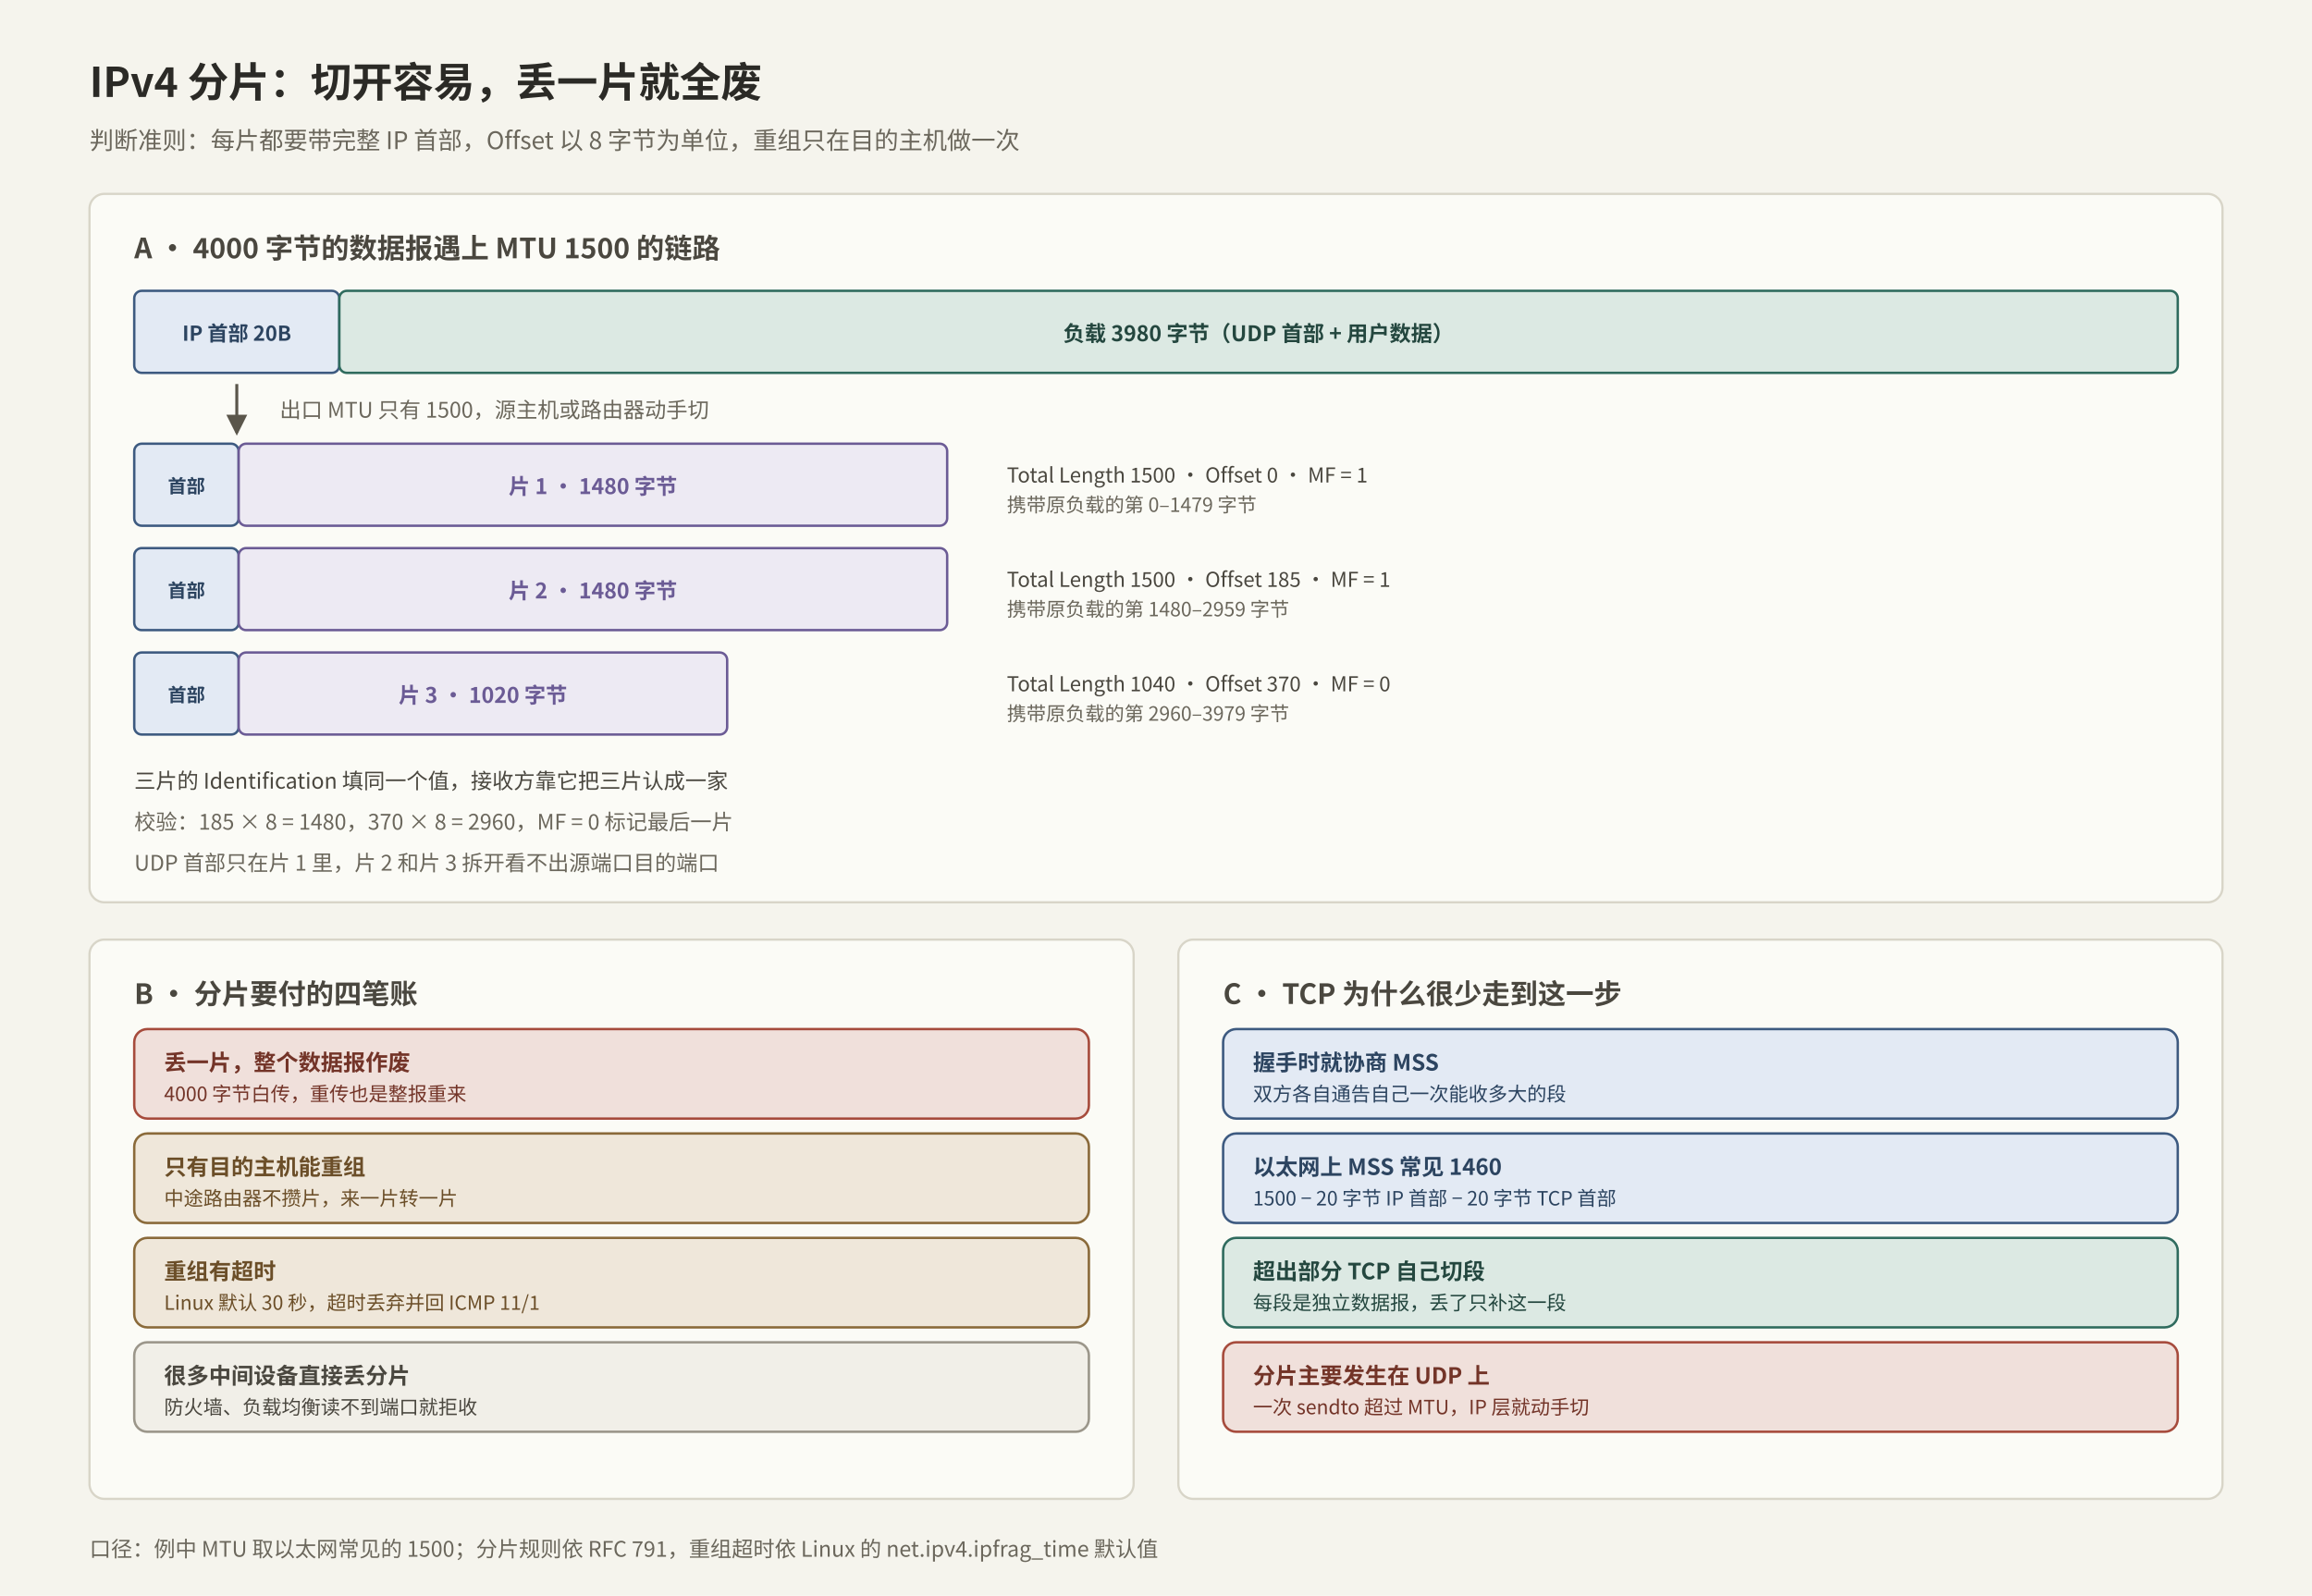
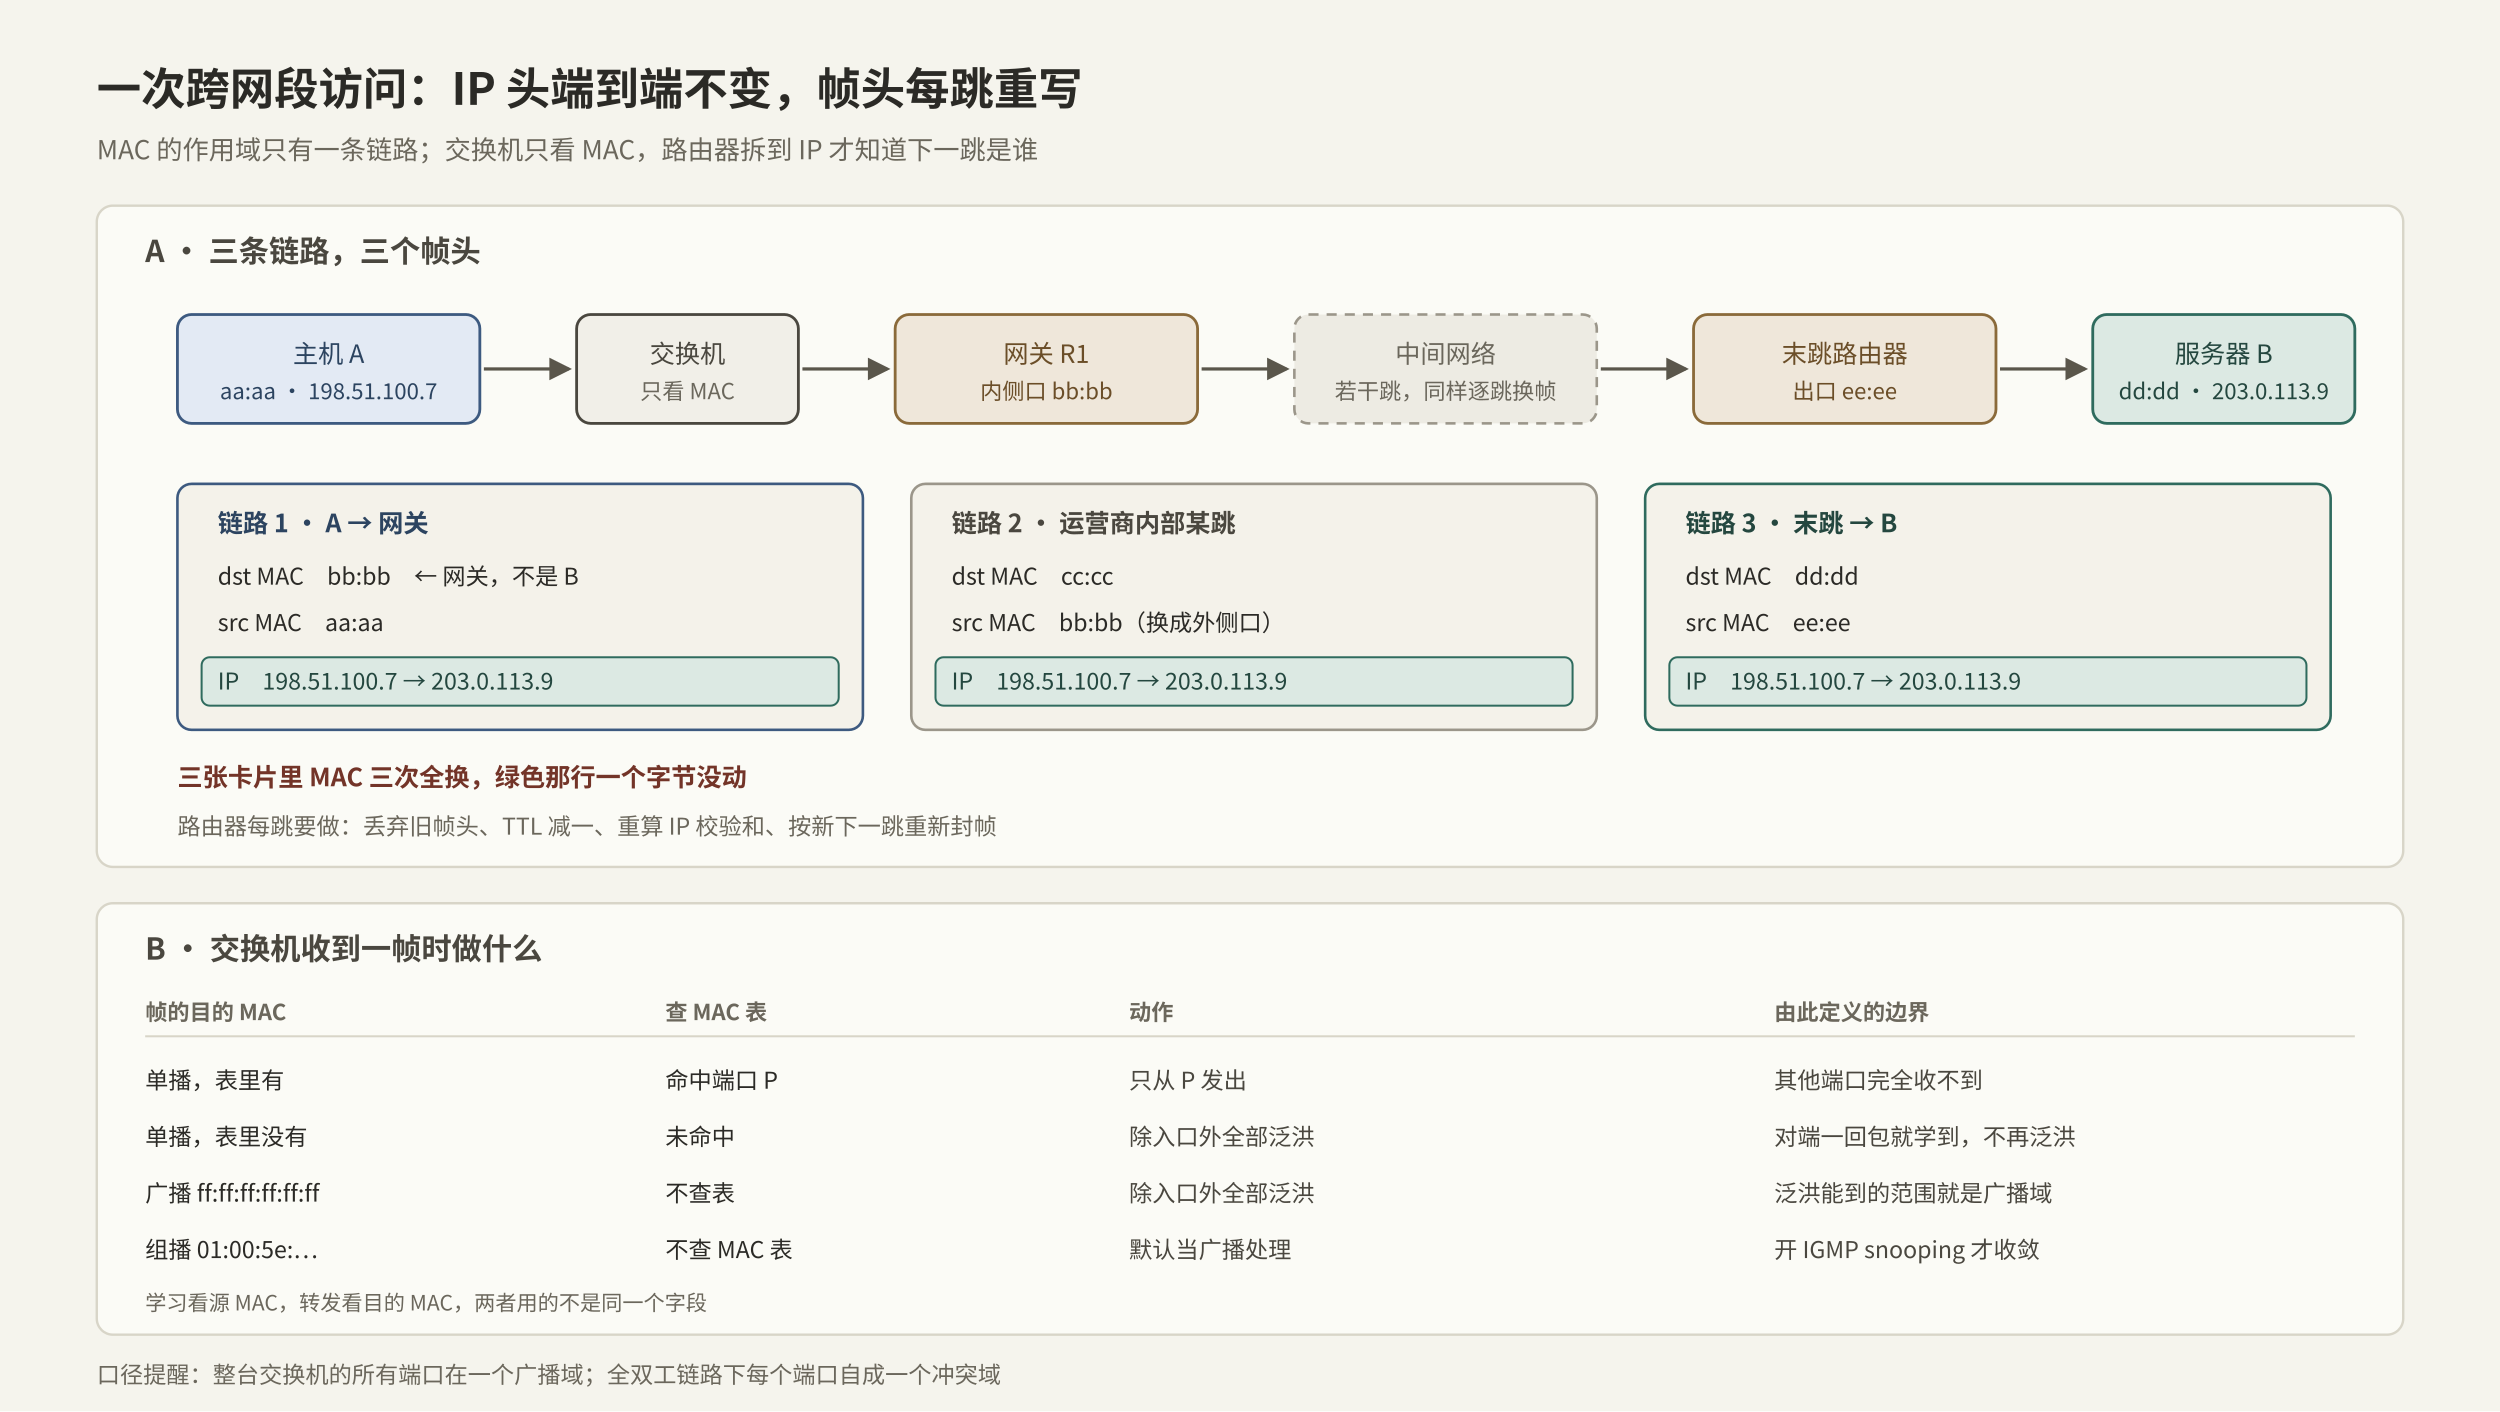
- <svg xmlns="http://www.w3.org/2000/svg" viewBox="0 0 1240 856" font-family="'PingFang SC','Hiragino Sans GB','Microsoft YaHei','Noto Sans CJK SC',sans-serif">
+ <svg xmlns="http://www.w3.org/2000/svg" viewBox="0 0 1240 700" font-family="'PingFang SC','Hiragino Sans GB','Microsoft YaHei','Noto Sans CJK SC',sans-serif">
  <defs>
    <marker id="arr" viewBox="0 0 10 10" refX="8.5" refY="5" markerWidth="7" markerHeight="7" orient="auto-start-reverse">
      <path d="M0,0 L10,5 L0,10 z" fill="#5A564B" />
    </marker>
  </defs>
-   <rect x="0" y="0" width="1240" height="856" fill="rgb(245, 244, 237)" />
-   <text x="48" y="52" font-size="22" font-weight="700" fill="#2B2A26">IPv4 分片：切开容易，丢一片就全废</text>
-   <text x="48" y="80" font-size="13" fill="#6B675C">判断准则：每片都要带完整 IP 首部，Offset 以 8 字节为单位，重组只在目的主机做一次</text>
-   <rect x="48" y="104" width="1144" height="380" rx="8" fill="#FBFBF6" stroke="#D8D5C8" stroke-width="1.2" />
-   <text x="72" y="132" font-size="15" font-weight="700" fill="#4A473F" dominant-baseline="central">A · 4000 字节的数据报遇上 MTU 1500 的链路</text>
-   <rect x="72" y="156" width="110" height="44" rx="4" fill="#E3EAF4" stroke="#3D5A80" stroke-width="1.3" />
-   <text x="127" y="178" font-size="11" font-weight="700" fill="#2C4460" text-anchor="middle" dominant-baseline="central">IP 首部 20B</text>
-   <rect x="182" y="156" width="986" height="44" rx="4" fill="#DCE9E3" stroke="#2F6B5E" stroke-width="1.3" />
-   <text x="675" y="178" font-size="11.5" font-weight="700" fill="#24473F" text-anchor="middle" dominant-baseline="central">负载 3980 字节（UDP 首部 + 用户数据）</text>
-   <line x1="127" y1="206" x2="127" y2="232" stroke="#5A564B" stroke-width="1.6" marker-end="url(#arr)" />
-   <text x="150" y="219" font-size="11.5" fill="#6B675C" dominant-baseline="central">出口 MTU 只有 1500，源主机或路由器动手切</text>
-   <rect x="72" y="238" width="56" height="44" rx="4" fill="#E3EAF4" stroke="#3D5A80" stroke-width="1.3" />
-   <text x="100" y="260" font-size="10" font-weight="700" fill="#2C4460" text-anchor="middle" dominant-baseline="central">首部</text>
-   <rect x="128" y="238" width="380" height="44" rx="4" fill="#EDEAF3" stroke="#6B5B95" stroke-width="1.3" />
-   <text x="318" y="260" font-size="11.5" font-weight="700" fill="#6B5B95" text-anchor="middle" dominant-baseline="central">片 1 · 1480 字节</text>
-   <text x="540" y="254" font-size="11" fill="#4A473F" dominant-baseline="central">Total Length 1500 · Offset 0 · MF = 1</text>
-   <text x="540" y="270" font-size="10.5" fill="#6B675C" dominant-baseline="central">携带原负载的第 0–1479 字节</text>
-   <rect x="72" y="294" width="56" height="44" rx="4" fill="#E3EAF4" stroke="#3D5A80" stroke-width="1.3" />
-   <text x="100" y="316" font-size="10" font-weight="700" fill="#2C4460" text-anchor="middle" dominant-baseline="central">首部</text>
-   <rect x="128" y="294" width="380" height="44" rx="4" fill="#EDEAF3" stroke="#6B5B95" stroke-width="1.3" />
-   <text x="318" y="316" font-size="11.5" font-weight="700" fill="#6B5B95" text-anchor="middle" dominant-baseline="central">片 2 · 1480 字节</text>
-   <text x="540" y="310" font-size="11" fill="#4A473F" dominant-baseline="central">Total Length 1500 · Offset 185 · MF = 1</text>
-   <text x="540" y="326" font-size="10.5" fill="#6B675C" dominant-baseline="central">携带原负载的第 1480–2959 字节</text>
-   <rect x="72" y="350" width="56" height="44" rx="4" fill="#E3EAF4" stroke="#3D5A80" stroke-width="1.3" />
-   <text x="100" y="372" font-size="10" font-weight="700" fill="#2C4460" text-anchor="middle" dominant-baseline="central">首部</text>
-   <rect x="128" y="350" width="262" height="44" rx="4" fill="#EDEAF3" stroke="#6B5B95" stroke-width="1.3" />
-   <text x="259" y="372" font-size="11.5" font-weight="700" fill="#6B5B95" text-anchor="middle" dominant-baseline="central">片 3 · 1020 字节</text>
-   <text x="540" y="366" font-size="11" fill="#4A473F" dominant-baseline="central">Total Length 1040 · Offset 370 · MF = 0</text>
-   <text x="540" y="382" font-size="10.5" fill="#6B675C" dominant-baseline="central">携带原负载的第 2960–3979 字节</text>
-   <text x="72" y="418" font-size="11.5" fill="#4A473F" dominant-baseline="central">三片的 Identification 填同一个值，接收方靠它把三片认成一家</text>
-   <text x="72" y="440" font-size="11.5" fill="#6B675C" dominant-baseline="central">校验：185 × 8 = 1480，370 × 8 = 2960，MF = 0 标记最后一片</text>
-   <text x="72" y="462" font-size="11.5" fill="#6B675C" dominant-baseline="central">UDP 首部只在片 1 里，片 2 和片 3 拆开看不出源端口目的端口</text>
-   <rect x="48" y="504" width="560" height="300" rx="8" fill="#FBFBF6" stroke="#D8D5C8" stroke-width="1.2" />
-   <text x="72" y="532" font-size="15" font-weight="700" fill="#4A473F" dominant-baseline="central">B · 分片要付的四笔账</text>
-   <rect x="72" y="552" width="512" height="48" rx="7" fill="#F0E0DB" stroke="#A64B3C" stroke-width="1.3" />
-   <text x="88" y="569" font-size="12" font-weight="700" fill="#733428" dominant-baseline="central">丢一片，整个数据报作废</text>
-   <text x="88" y="586" font-size="10.5" fill="#733428" dominant-baseline="central">4000 字节白传，重传也是整报重来</text>
-   <rect x="72" y="608" width="512" height="48" rx="7" fill="#EFE7DA" stroke="#8A6A3A" stroke-width="1.3" />
-   <text x="88" y="625" font-size="12" font-weight="700" fill="#6B4E28" dominant-baseline="central">只有目的主机能重组</text>
-   <text x="88" y="642" font-size="10.5" fill="#6B4E28" dominant-baseline="central">中途路由器不攒片，来一片转一片</text>
-   <rect x="72" y="664" width="512" height="48" rx="7" fill="#EFE7DA" stroke="#8A6A3A" stroke-width="1.3" />
-   <text x="88" y="681" font-size="12" font-weight="700" fill="#6B4E28" dominant-baseline="central">重组有超时</text>
-   <text x="88" y="698" font-size="10.5" fill="#6B4E28" dominant-baseline="central">Linux 默认 30 秒，超时丢弃并回 ICMP 11/1</text>
-   <rect x="72" y="720" width="512" height="48" rx="7" fill="#F1EFE8" stroke="#9B968A" stroke-width="1.3" />
-   <text x="88" y="737" font-size="12" font-weight="700" fill="#4A473F" dominant-baseline="central">很多中间设备直接丢分片</text>
-   <text x="88" y="754" font-size="10.5" fill="#4A473F" dominant-baseline="central">防火墙、负载均衡读不到端口就拒收</text>
-   <rect x="632" y="504" width="560" height="300" rx="8" fill="#FBFBF6" stroke="#D8D5C8" stroke-width="1.2" />
-   <text x="656" y="532" font-size="15" font-weight="700" fill="#4A473F" dominant-baseline="central">C · TCP 为什么很少走到这一步</text>
-   <rect x="656" y="552" width="512" height="48" rx="7" fill="#E3EAF4" stroke="#3D5A80" stroke-width="1.3" />
-   <text x="672" y="569" font-size="12" font-weight="700" fill="#2C4460" dominant-baseline="central">握手时就协商 MSS</text>
-   <text x="672" y="586" font-size="10.5" fill="#2C4460" dominant-baseline="central">双方各自通告自己一次能收多大的段</text>
-   <rect x="656" y="608" width="512" height="48" rx="7" fill="#E3EAF4" stroke="#3D5A80" stroke-width="1.3" />
-   <text x="672" y="625" font-size="12" font-weight="700" fill="#2C4460" dominant-baseline="central">以太网上 MSS 常见 1460</text>
-   <text x="672" y="642" font-size="10.5" fill="#2C4460" dominant-baseline="central">1500 − 20 字节 IP 首部 − 20 字节 TCP 首部</text>
-   <rect x="656" y="664" width="512" height="48" rx="7" fill="#DCE9E3" stroke="#2F6B5E" stroke-width="1.3" />
-   <text x="672" y="681" font-size="12" font-weight="700" fill="#24473F" dominant-baseline="central">超出部分 TCP 自己切段</text>
-   <text x="672" y="698" font-size="10.5" fill="#24473F" dominant-baseline="central">每段是独立数据报，丢了只补这一段</text>
-   <rect x="656" y="720" width="512" height="48" rx="7" fill="#F0E0DB" stroke="#A64B3C" stroke-width="1.3" />
-   <text x="672" y="737" font-size="12" font-weight="700" fill="#733428" dominant-baseline="central">分片主要发生在 UDP 上</text>
-   <text x="672" y="754" font-size="10.5" fill="#733428" dominant-baseline="central">一次 sendto 超过 MTU，IP 层就动手切</text>
-   <text x="48" y="830" font-size="11.5" fill="#6B675C" dominant-baseline="central">口径：例中 MTU 取以太网常见的 1500；分片规则依 RFC 791，重组超时依 Linux 的 net.ipv4.ipfrag_time 默认值</text>
+   <rect x="0" y="0" width="1240" height="700" fill="rgb(245, 244, 237)" />
+   <text x="48" y="52" font-size="22" font-weight="700" fill="#2B2A26">一次跨网段访问：IP 头端到端不变，帧头每跳重写</text>
+   <text x="48" y="79" font-size="13" fill="#6B675C">MAC 的作用域只有一条链路；交换机只看 MAC，路由器拆到 IP 才知道下一跳是谁</text>
+   <rect x="48" y="102" width="1144" height="328" rx="8" fill="#FBFBF6" stroke="#D8D5C8" stroke-width="1.2" />
+   <text x="72" y="130" font-size="15" font-weight="700" fill="#4A473F">A · 三条链路，三个帧头</text>
+   <rect x="88" y="156" width="150" height="54" rx="7" fill="#E3EAF4" stroke="#3D5A80" stroke-width="1.4" />
+   <text x="163" y="180" font-size="12.5" fill="#2C4460" text-anchor="middle">主机 A</text>
+   <text x="163" y="198" font-size="11" fill="#2C4460" text-anchor="middle">aa:aa · 198.51.100.7</text>
+   <rect x="286" y="156" width="110" height="54" rx="7" fill="#F1EFE8" stroke="#4A473F" stroke-width="1.4" />
+   <text x="341" y="180" font-size="12.5" fill="#4A473F" text-anchor="middle">交换机</text>
+   <text x="341" y="198" font-size="11" fill="#6B675C" text-anchor="middle">只看 MAC</text>
+   <rect x="444" y="156" width="150" height="54" rx="7" fill="#EFE7DA" stroke="#8A6A3A" stroke-width="1.4" />
+   <text x="519" y="180" font-size="12.5" fill="#6B4E28" text-anchor="middle">网关 R1</text>
+   <text x="519" y="198" font-size="11" fill="#6B4E28" text-anchor="middle">内侧口 bb:bb</text>
+   <rect x="642" y="156" width="150" height="54" rx="7" fill="#EDEBE3" stroke="#9B968A" stroke-width="1.3" stroke-dasharray="5 4" />
+   <text x="717" y="180" font-size="12.5" fill="#6B675C" text-anchor="middle">中间网络</text>
+   <text x="717" y="198" font-size="11" fill="#6B675C" text-anchor="middle">若干跳，同样逐跳换帧</text>
+   <rect x="840" y="156" width="150" height="54" rx="7" fill="#EFE7DA" stroke="#8A6A3A" stroke-width="1.4" />
+   <text x="915" y="180" font-size="12.5" fill="#6B4E28" text-anchor="middle">末跳路由器</text>
+   <text x="915" y="198" font-size="11" fill="#6B4E28" text-anchor="middle">出口 ee:ee</text>
+   <rect x="1038" y="156" width="130" height="54" rx="7" fill="#DCE9E3" stroke="#2F6B5E" stroke-width="1.4" />
+   <text x="1103" y="180" font-size="12.5" fill="#24473F" text-anchor="middle">服务器 B</text>
+   <text x="1103" y="198" font-size="11" fill="#24473F" text-anchor="middle">dd:dd · 203.0.113.9</text>
+   <line x1="240" y1="183" x2="282" y2="183" stroke="#5A564B" stroke-width="1.6" marker-end="url(#arr)" />
+   <line x1="398" y1="183" x2="440" y2="183" stroke="#5A564B" stroke-width="1.6" marker-end="url(#arr)" />
+   <line x1="596" y1="183" x2="638" y2="183" stroke="#5A564B" stroke-width="1.6" marker-end="url(#arr)" />
+   <line x1="794" y1="183" x2="836" y2="183" stroke="#5A564B" stroke-width="1.6" marker-end="url(#arr)" />
+   <line x1="992" y1="183" x2="1034" y2="183" stroke="#5A564B" stroke-width="1.6" marker-end="url(#arr)" />
+   <rect x="88" y="240" width="340" height="122" rx="7" fill="#F4F2EA" stroke="#3D5A80" stroke-width="1.3" />
+   <text x="108" y="264" font-size="12.5" font-weight="700" fill="#2C4460">链路 1 · A → 网关</text>
+   <text x="108" y="290" font-size="11.5" fill="#2B2A26">dst MAC　bb:bb　← 网关，不是 B</text>
+   <text x="108" y="313" font-size="11.5" fill="#2B2A26">src MAC　aa:aa</text>
+   <rect x="100" y="326" width="316" height="24" rx="4" fill="#DCE9E3" stroke="#2F6B5E" stroke-width="1" />
+   <text x="108" y="342" font-size="11.5" fill="#24473F">IP　198.51.100.7 → 203.0.113.9</text>
+   <rect x="452" y="240" width="340" height="122" rx="7" fill="#F4F2EA" stroke="#9B968A" stroke-width="1.3" />
+   <text x="472" y="264" font-size="12.5" font-weight="700" fill="#4A473F">链路 2 · 运营商内部某跳</text>
+   <text x="472" y="290" font-size="11.5" fill="#2B2A26">dst MAC　cc:cc</text>
+   <text x="472" y="313" font-size="11.5" fill="#2B2A26">src MAC　bb:bb（换成外侧口）</text>
+   <rect x="464" y="326" width="316" height="24" rx="4" fill="#DCE9E3" stroke="#2F6B5E" stroke-width="1" />
+   <text x="472" y="342" font-size="11.5" fill="#24473F">IP　198.51.100.7 → 203.0.113.9</text>
+   <rect x="816" y="240" width="340" height="122" rx="7" fill="#F4F2EA" stroke="#2F6B5E" stroke-width="1.3" />
+   <text x="836" y="264" font-size="12.5" font-weight="700" fill="#24473F">链路 3 · 末跳 → B</text>
+   <text x="836" y="290" font-size="11.5" fill="#2B2A26">dst MAC　dd:dd</text>
+   <text x="836" y="313" font-size="11.5" fill="#2B2A26">src MAC　ee:ee</text>
+   <rect x="828" y="326" width="316" height="24" rx="4" fill="#DCE9E3" stroke="#2F6B5E" stroke-width="1" />
+   <text x="836" y="342" font-size="11.5" fill="#24473F">IP　198.51.100.7 → 203.0.113.9</text>
+   <text x="88" y="390" font-size="12.5" font-weight="700" fill="#733428">三张卡片里 MAC 三次全换，绿色那行一个字节没动</text>
+   <text x="88" y="414" font-size="11.5" fill="#6B675C">路由器每跳要做：丢弃旧帧头、TTL 减一、重算 IP 校验和、按新下一跳重新封帧</text>
+   <rect x="48" y="448" width="1144" height="214" rx="8" fill="#FBFBF6" stroke="#D8D5C8" stroke-width="1.2" />
+   <text x="72" y="476" font-size="15" font-weight="700" fill="#4A473F">B · 交换机收到一帧时做什么</text>
+   <text x="72" y="506" font-size="11" font-weight="700" fill="#6B675C">帧的目的 MAC</text>
+   <text x="330" y="506" font-size="11" font-weight="700" fill="#6B675C">查 MAC 表</text>
+   <text x="560" y="506" font-size="11" font-weight="700" fill="#6B675C">动作</text>
+   <text x="880" y="506" font-size="11" font-weight="700" fill="#6B675C">由此定义的边界</text>
+   <line x1="72" y1="514" x2="1168" y2="514" stroke="#D8D5C8" stroke-width="1" />
+   <text x="72" y="540" font-size="11.5" fill="#2B2A26">单播，表里有</text>
+   <text x="330" y="540" font-size="11.5" fill="#2B2A26">命中端口 P</text>
+   <text x="560" y="540" font-size="11.5" fill="#4A473F">只从 P 发出</text>
+   <text x="880" y="540" font-size="11.5" fill="#4A473F">其他端口完全收不到</text>
+   <text x="72" y="568" font-size="11.5" fill="#2B2A26">单播，表里没有</text>
+   <text x="330" y="568" font-size="11.5" fill="#2B2A26">未命中</text>
+   <text x="560" y="568" font-size="11.5" fill="#4A473F">除入口外全部泛洪</text>
+   <text x="880" y="568" font-size="11.5" fill="#4A473F">对端一回包就学到，不再泛洪</text>
+   <text x="72" y="596" font-size="11.5" fill="#2B2A26">广播 ff:ff:ff:ff:ff:ff</text>
+   <text x="330" y="596" font-size="11.5" fill="#2B2A26">不查表</text>
+   <text x="560" y="596" font-size="11.5" fill="#4A473F">除入口外全部泛洪</text>
+   <text x="880" y="596" font-size="11.5" fill="#4A473F">泛洪能到的范围就是广播域</text>
+   <text x="72" y="624" font-size="11.5" fill="#2B2A26">组播 01:00:5e:…</text>
+   <text x="330" y="624" font-size="11.5" fill="#2B2A26">不查 MAC 表</text>
+   <text x="560" y="624" font-size="11.5" fill="#4A473F">默认当广播处理</text>
+   <text x="880" y="624" font-size="11.5" fill="#4A473F">开 IGMP snooping 才收敛</text>
+   <text x="72" y="650" font-size="10.5" fill="#6B675C">学习看源 MAC，转发看目的 MAC，两者用的不是同一个字段</text>
+   <text x="48" y="686" font-size="11.5" fill="#6B675C">口径提醒：整台交换机的所有端口在一个广播域；全双工链路下每个端口自成一个冲突域</text>
</svg>
